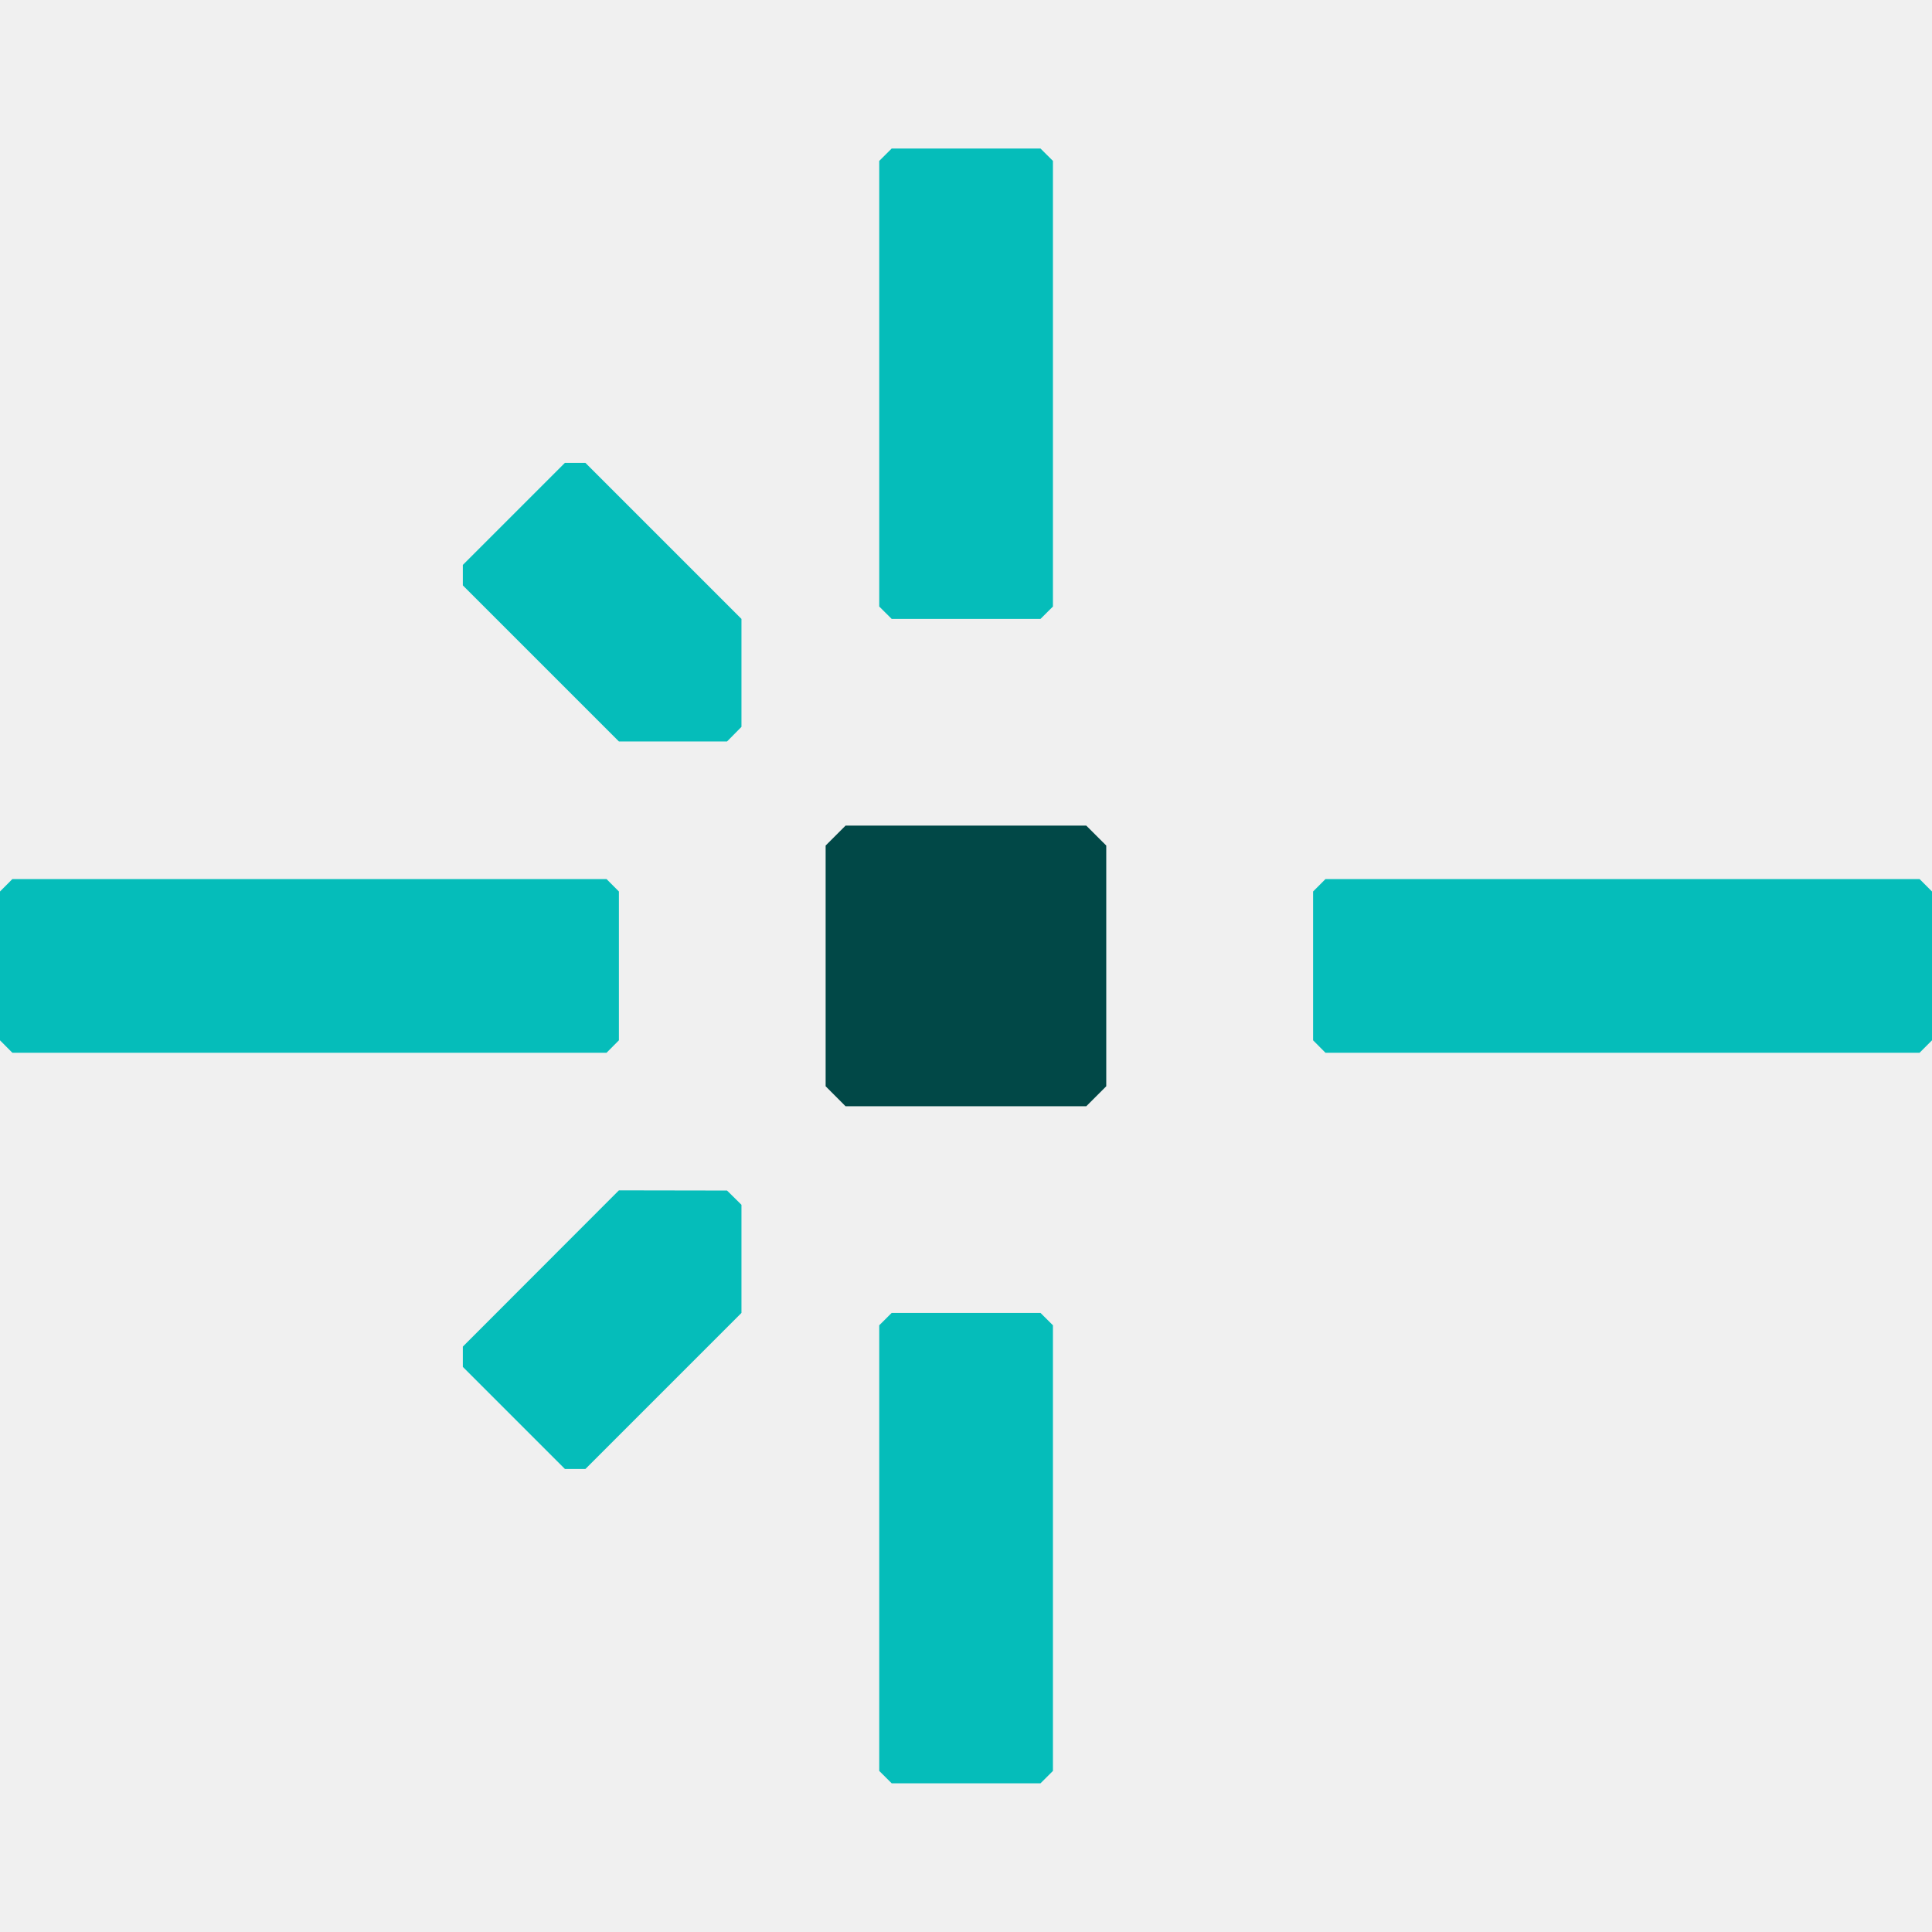
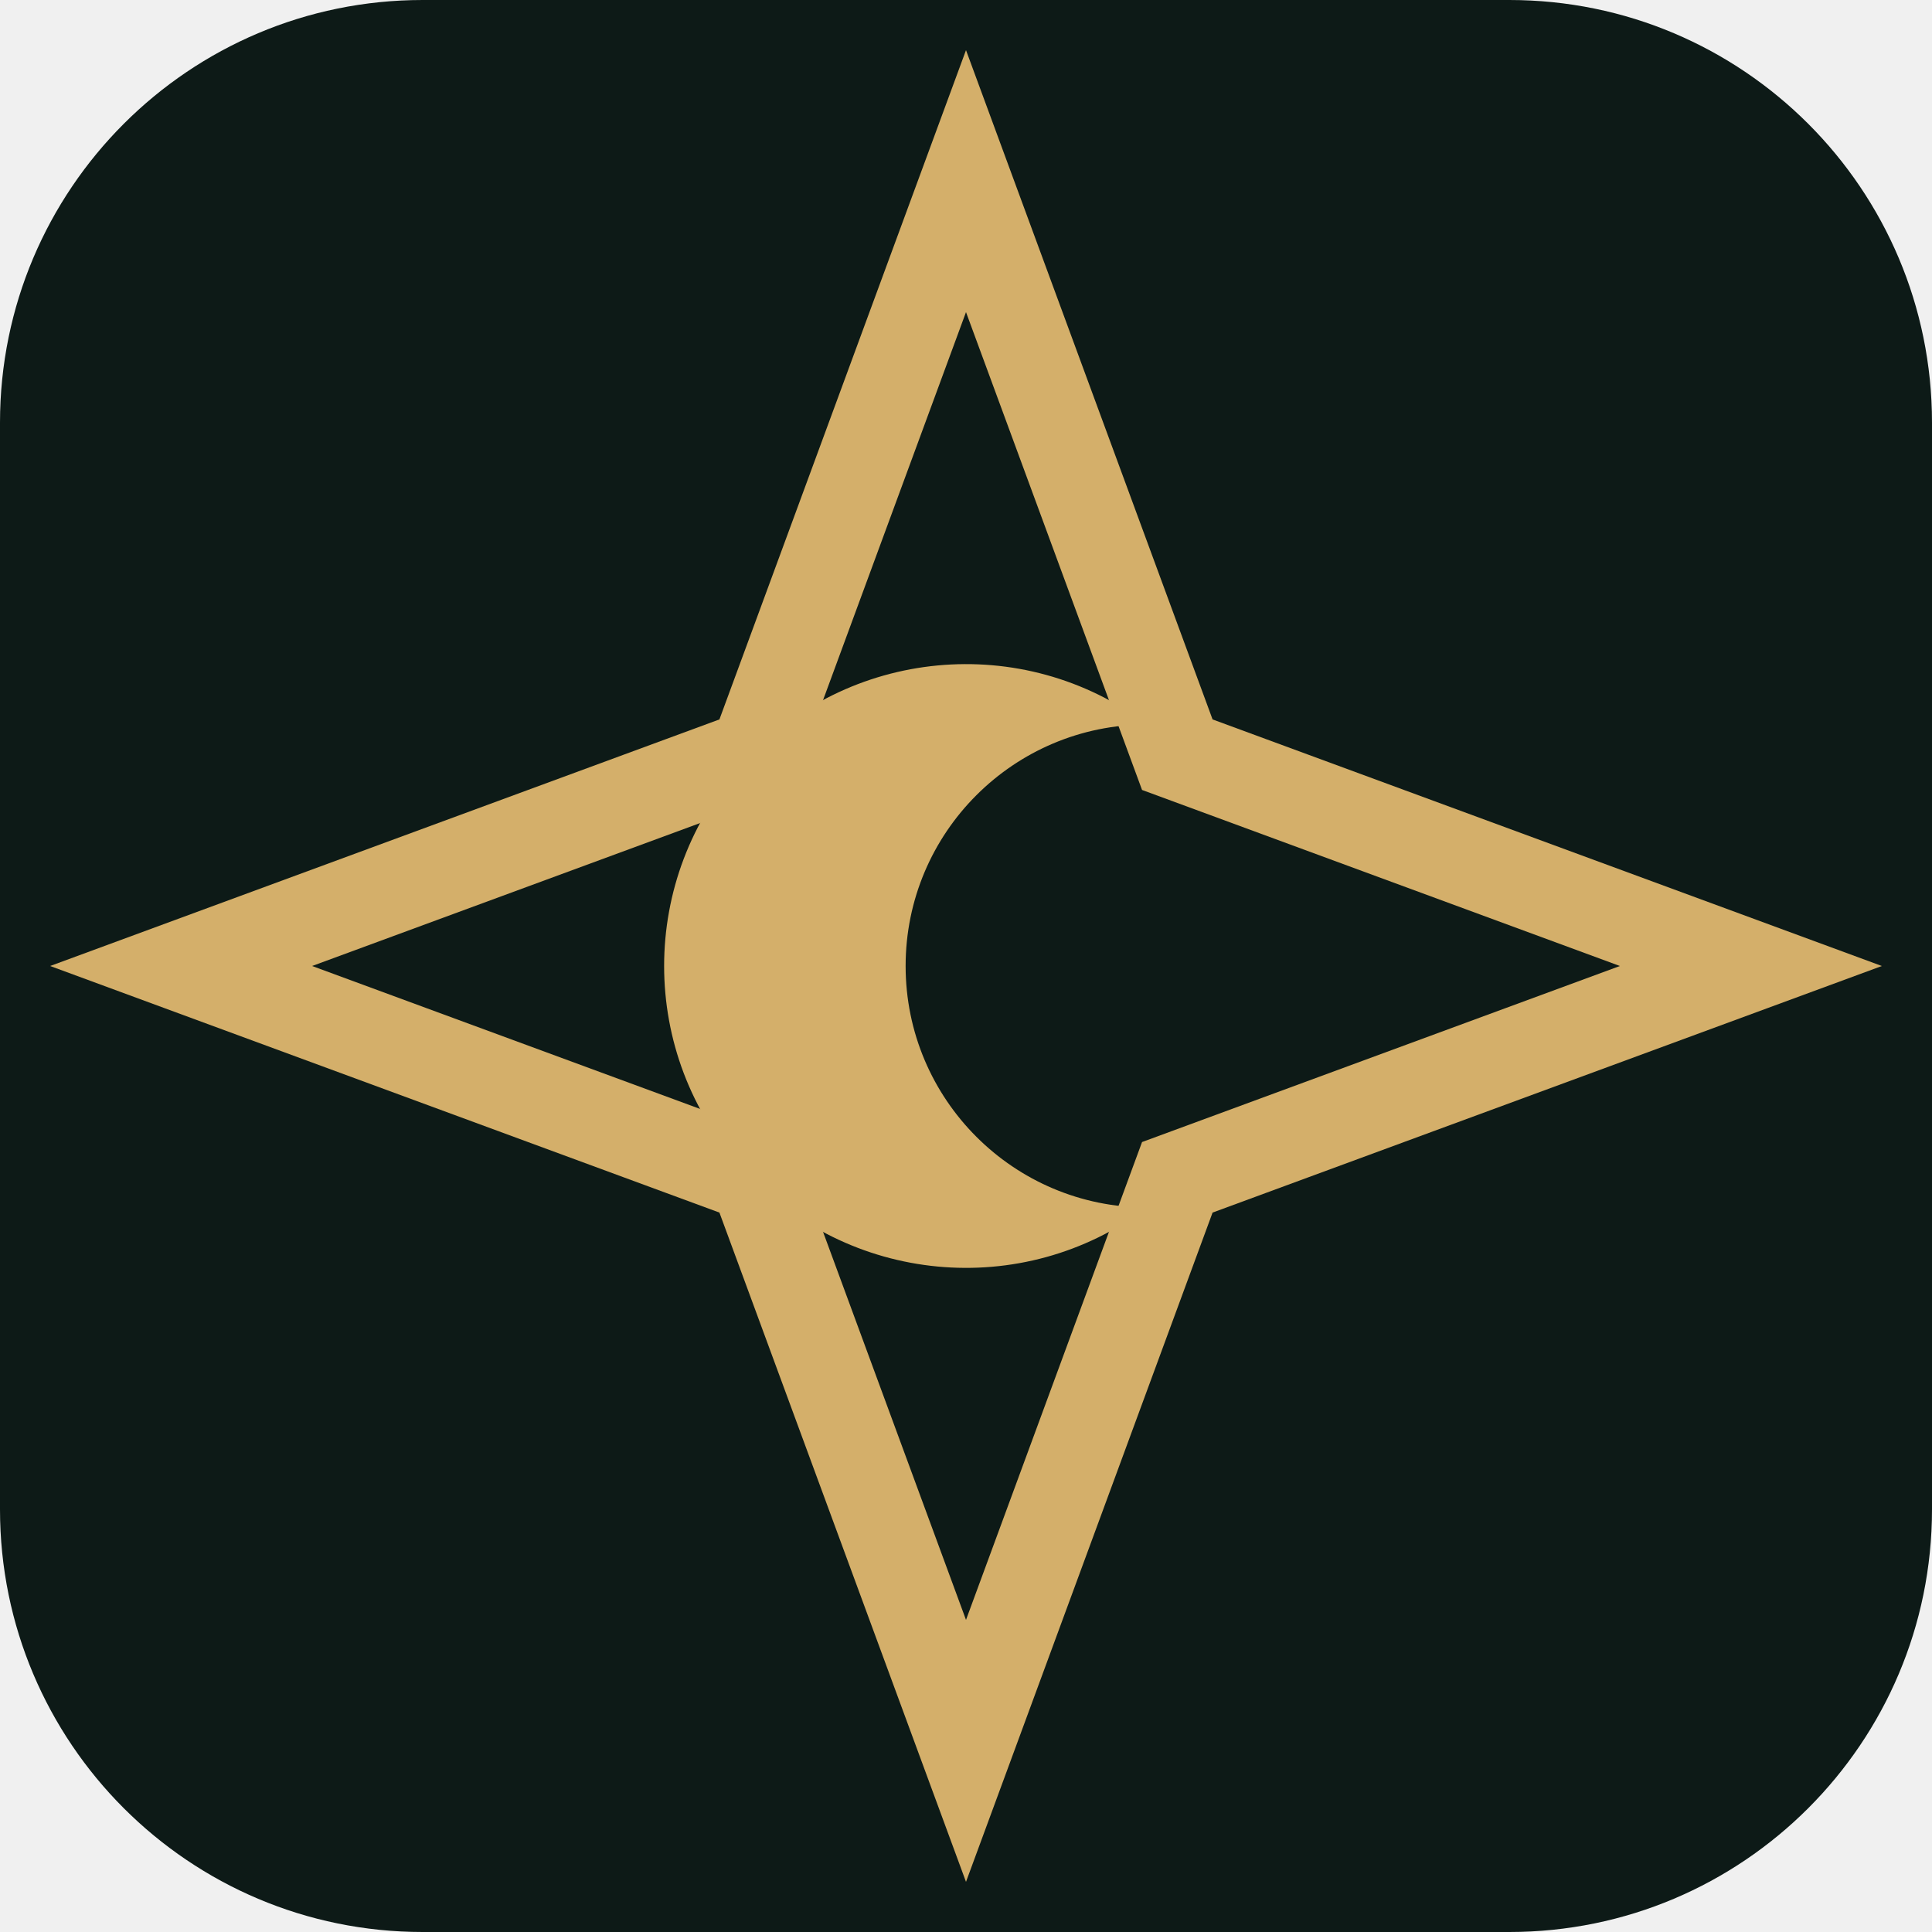
- <svg xmlns="http://www.w3.org/2000/svg" width="32" height="32" viewBox="0 0 32 32" fill="none">
-   <style>
-     .favicon-center-dot {
-       fill: #014847;
-     }
- 
-     .favicon-lines {
-       fill: #05BDBA;
-     }
- 
-     @media (prefers-color-scheme: dark) {
-       .favicon-center-dot {
-         fill: #fff;
-       }
- 
-       .favicon-lines {
-         fill: #05BDBA;
-       }
-     }
-   </style>
-   <path class="favicon-center-dot" stroke="none" d="M17.992 18.323H14.005L13.675 17.992V14.005L14.005 13.675H17.992L18.323 14.005V17.992L17.992 18.323Z" />
-   <g class="favicon-lines" stroke="none">
-     <path d="M9.696 24.331H9.357L7.666 22.64V22.304L10.251 19.716L12.042 19.719L12.281 19.955V21.746L9.696 24.331Z" />
-     <path d="M7.666 9.696V9.357L9.357 7.666H9.696L12.281 10.251V12.039L12.042 12.281H10.251L7.666 9.696Z" />
-     <path d="M10.046 17.437H0.205L0 17.231V14.766L0.205 14.56H10.046L10.251 14.766V17.231L10.046 17.437Z" />
-     <path d="M31.794 17.437H21.954L21.749 17.231V14.766L21.954 14.56H31.794L32 14.766V17.231L31.794 17.437Z" />
-     <path d="M14.563 10.046V2.665L14.769 2.46H17.234L17.44 2.665V10.046L17.234 10.251H14.769L14.563 10.046Z" />
-     <path d="M14.563 29.332V21.951L14.769 21.746H17.234L17.44 21.951V29.332L17.234 29.537H14.769L14.563 29.332Z" />
-   </g>
+ <svg xmlns="http://www.w3.org/2000/svg" viewBox="0 0 64 64">
+   <rect width="64" height="64" rx="14" fill="#0d1a17" />
+   <path d="M32 6l7 19 19 7-19 7-7 19-7-19-19-7 19-7z" fill="none" stroke="#d4af6a" stroke-width="3" />
+   <path d="M38 24a10 10 0 1 0 0 16 8 8 0 1 1 0-16z" fill="#d4af6a" />
</svg>
